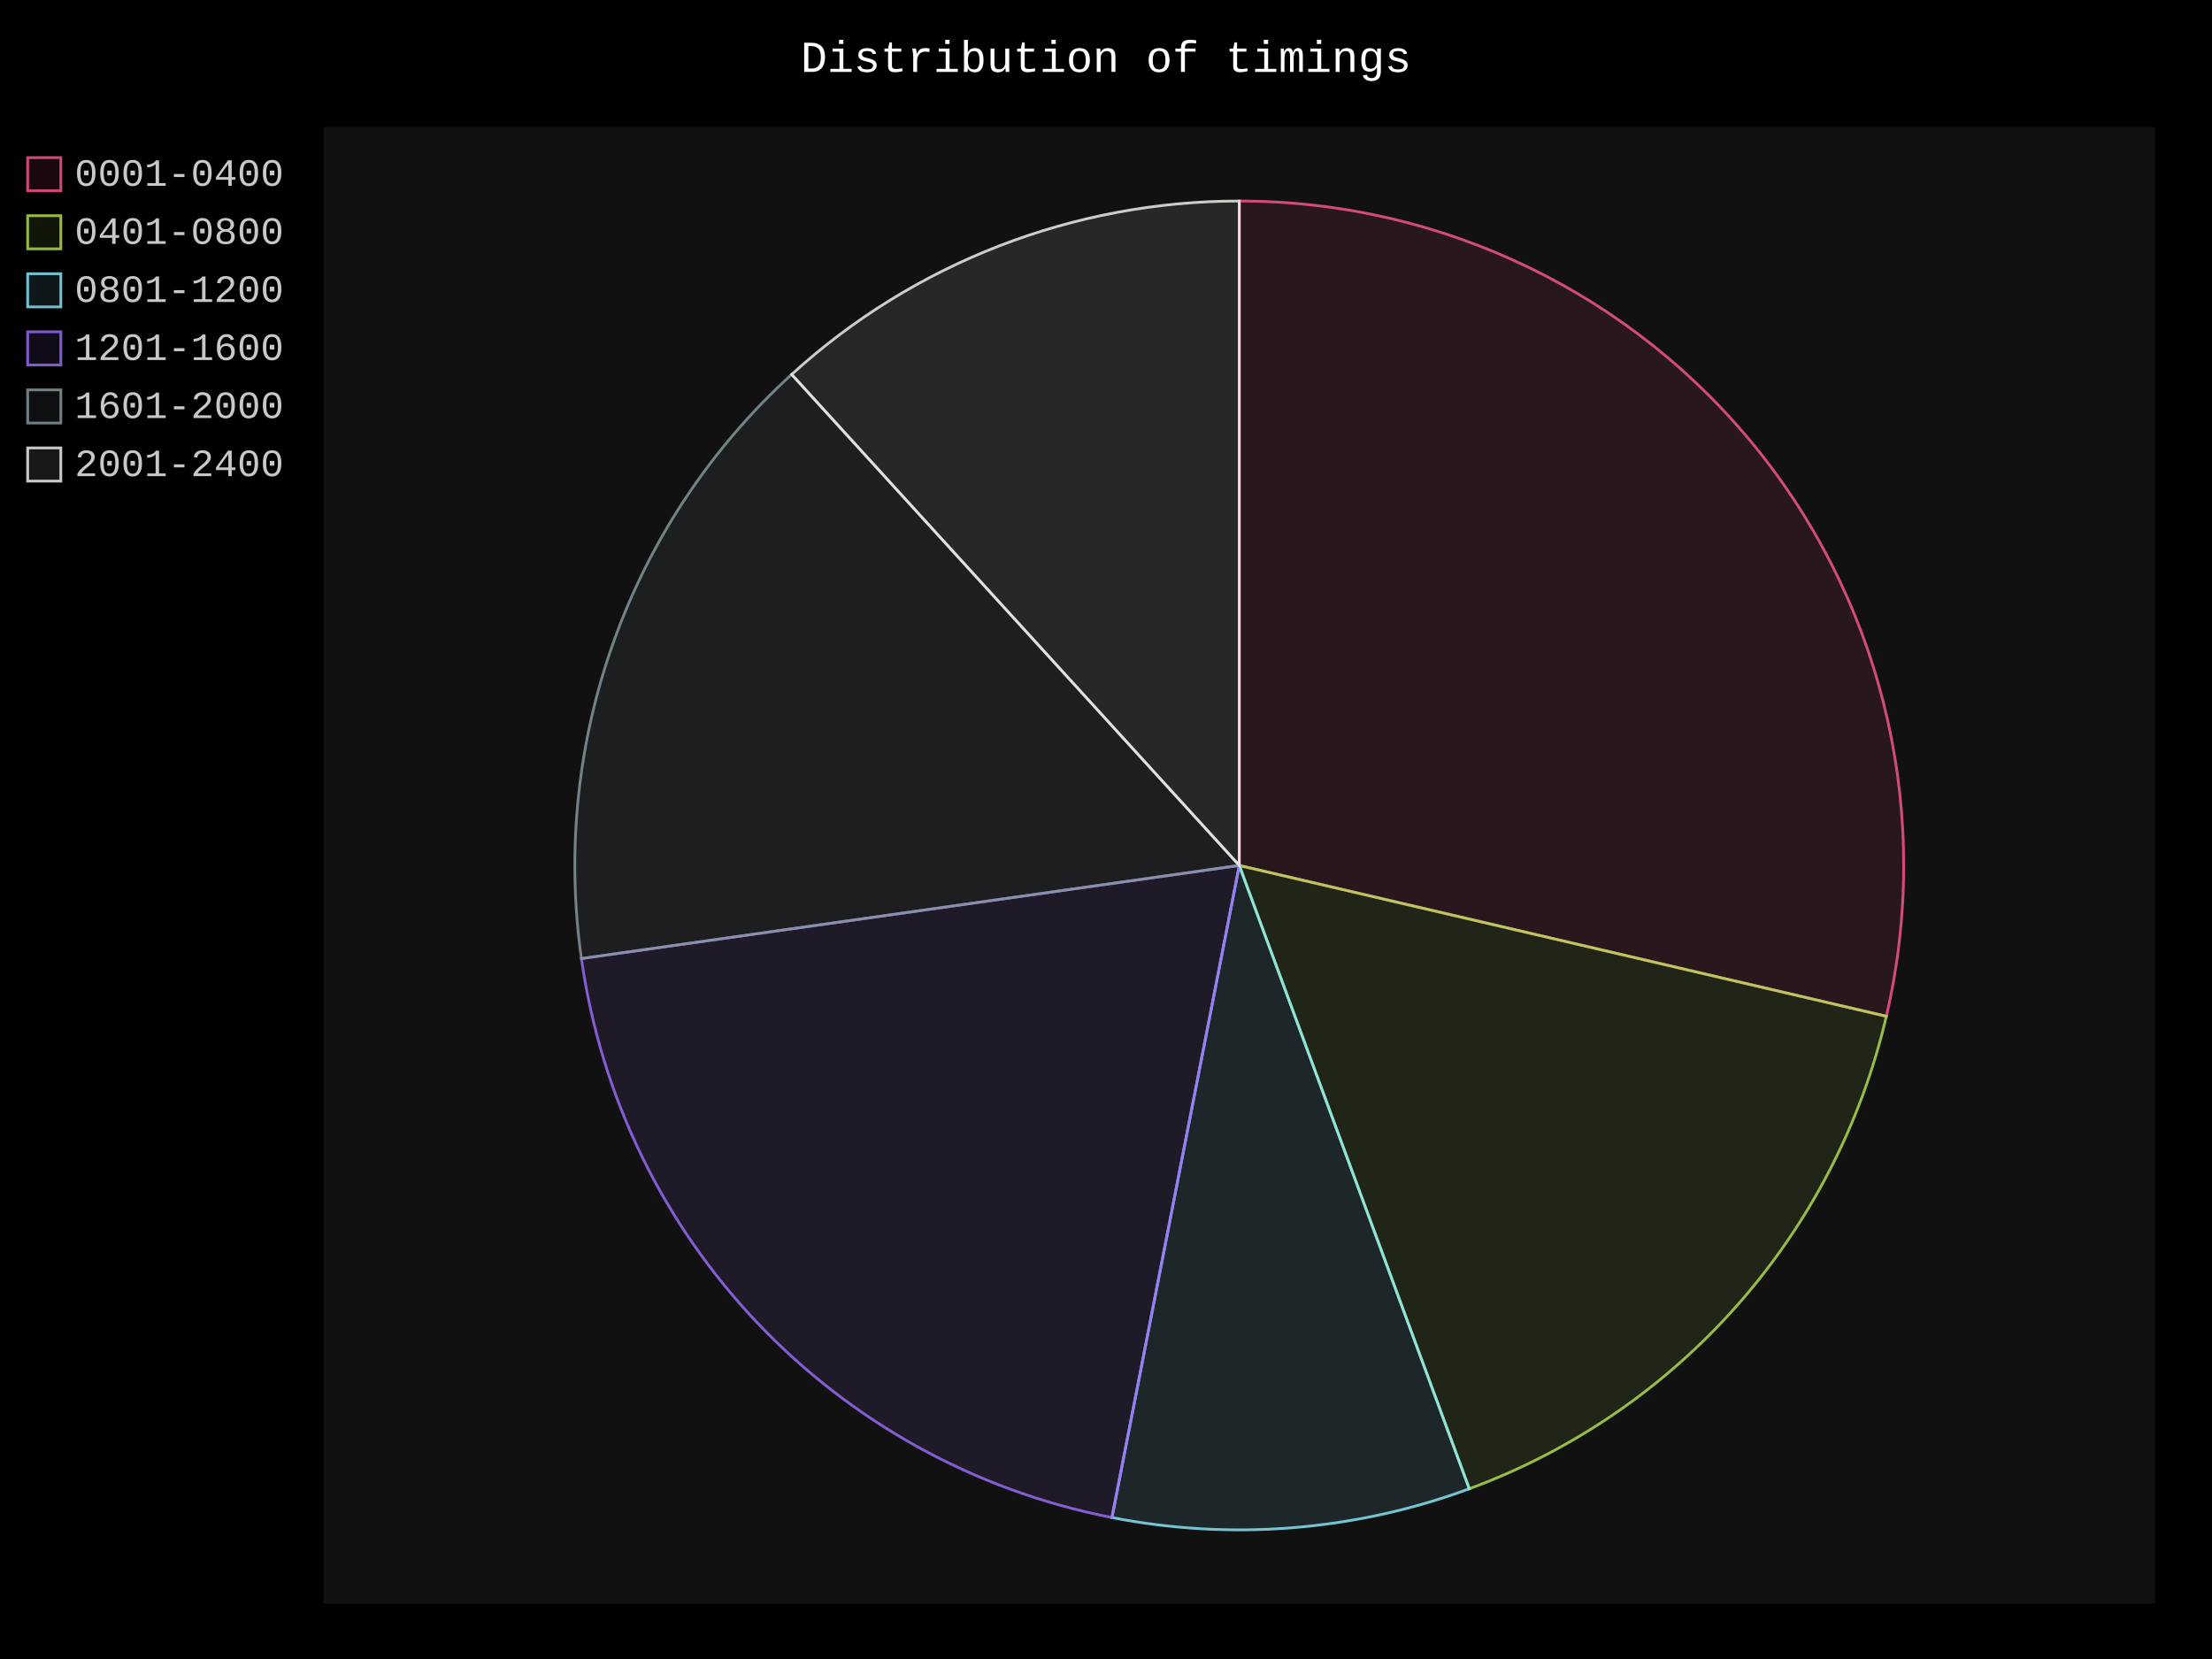
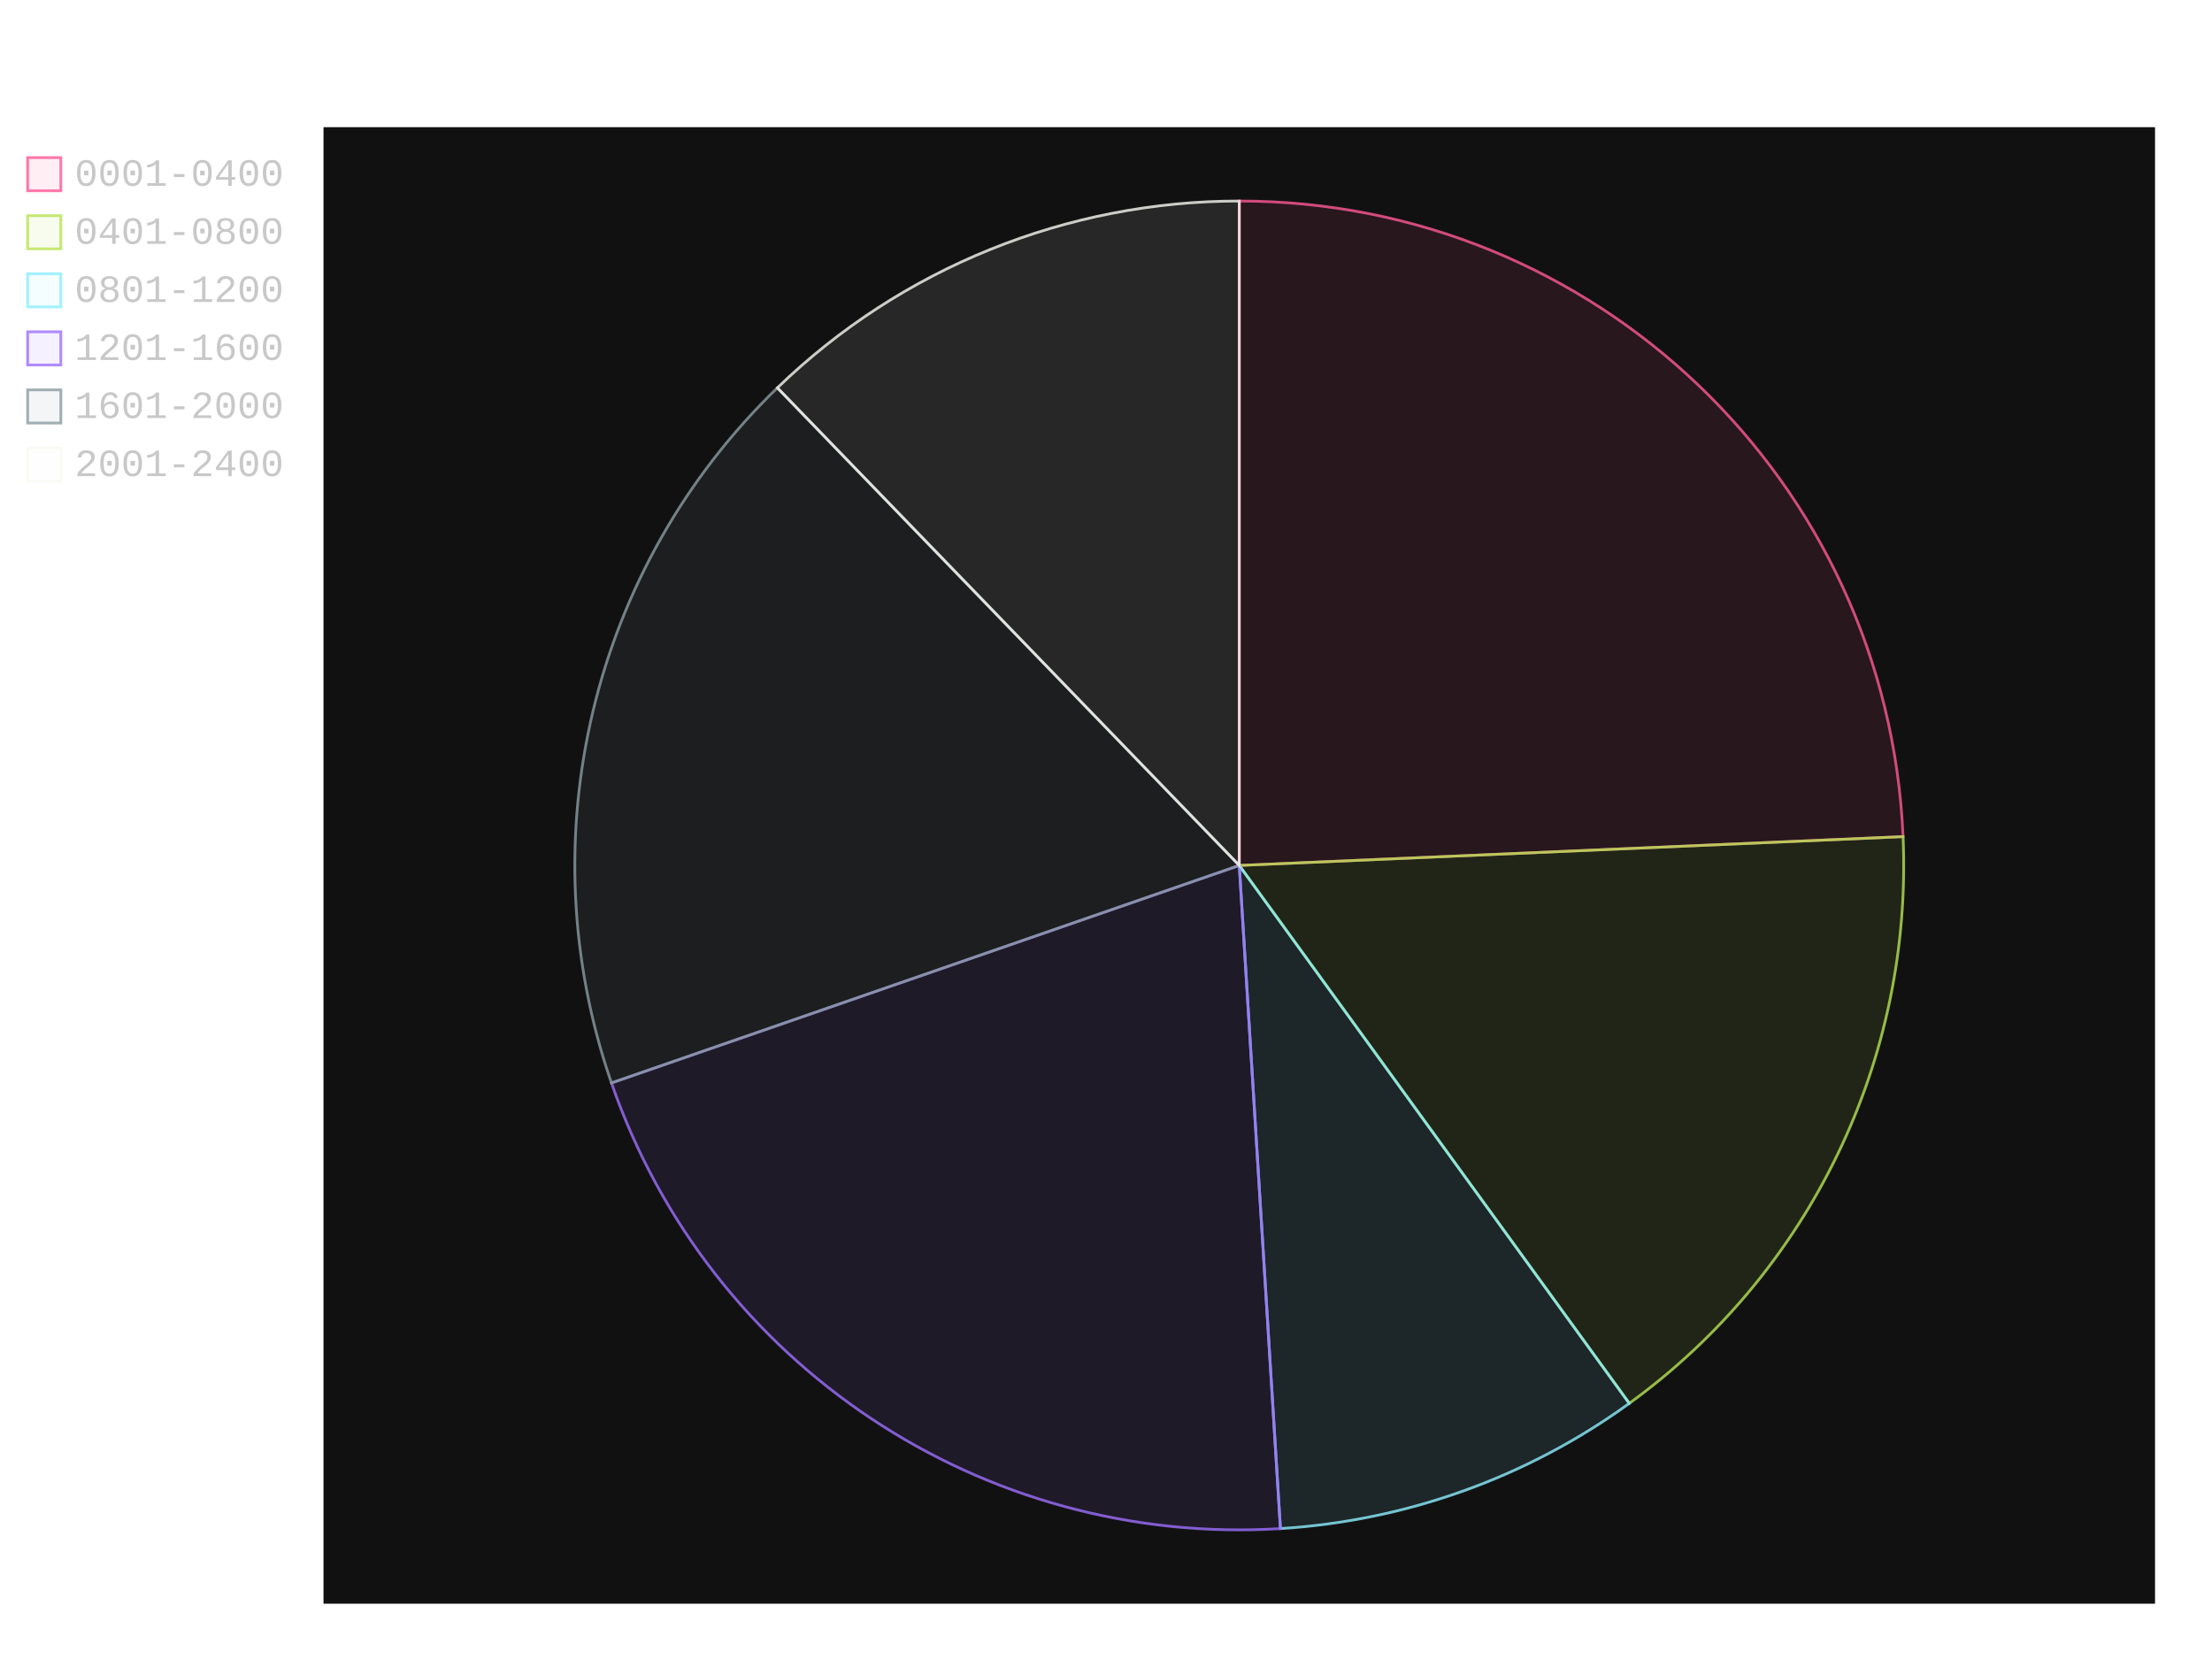
- <svg xmlns="http://www.w3.org/2000/svg" id="chart-6542f180-f45b-461e-875e-d7087c0181c2" class="pygal-chart" viewBox="0 0 800 600">
+ <svg xmlns="http://www.w3.org/2000/svg" id="chart-c62d1ff9-7313-41d3-abf4-0604fbc9b387" class="pygal-chart" viewBox="0 0 800 600">
  <defs>
-     <style type="text/css">#chart-6542f180-f45b-461e-875e-d7087c0181c2{-webkit-user-select:none;-webkit-font-smoothing:antialiased;font-family:Consolas,"Liberation Mono",Menlo,Courier,monospace}#chart-6542f180-f45b-461e-875e-d7087c0181c2 .title{font-family:Consolas,"Liberation Mono",Menlo,Courier,monospace;font-size:16px}#chart-6542f180-f45b-461e-875e-d7087c0181c2 .legends .legend text{font-family:Consolas,"Liberation Mono",Menlo,Courier,monospace;font-size:14px}#chart-6542f180-f45b-461e-875e-d7087c0181c2 .axis text{font-family:Consolas,"Liberation Mono",Menlo,Courier,monospace;font-size:10px}#chart-6542f180-f45b-461e-875e-d7087c0181c2 .axis text.major{font-family:Consolas,"Liberation Mono",Menlo,Courier,monospace;font-size:10px}#chart-6542f180-f45b-461e-875e-d7087c0181c2 .text-overlay text.value{font-family:Consolas,"Liberation Mono",Menlo,Courier,monospace;font-size:16px}#chart-6542f180-f45b-461e-875e-d7087c0181c2 .text-overlay text.label{font-family:Consolas,"Liberation Mono",Menlo,Courier,monospace;font-size:10px}#chart-6542f180-f45b-461e-875e-d7087c0181c2 .tooltip{font-family:Consolas,"Liberation Mono",Menlo,Courier,monospace;font-size:14px}#chart-6542f180-f45b-461e-875e-d7087c0181c2 text.no_data{font-family:Consolas,"Liberation Mono",Menlo,Courier,monospace;font-size:64px}
- #chart-6542f180-f45b-461e-875e-d7087c0181c2{background-color:black}#chart-6542f180-f45b-461e-875e-d7087c0181c2 path,#chart-6542f180-f45b-461e-875e-d7087c0181c2 line,#chart-6542f180-f45b-461e-875e-d7087c0181c2 rect,#chart-6542f180-f45b-461e-875e-d7087c0181c2 circle{-webkit-transition:0.3s ease-out;-moz-transition:0.3s ease-out;transition:0.3s ease-out}#chart-6542f180-f45b-461e-875e-d7087c0181c2 .graph &gt; .background{fill:black}#chart-6542f180-f45b-461e-875e-d7087c0181c2 .plot &gt; .background{fill:#111}#chart-6542f180-f45b-461e-875e-d7087c0181c2 .graph{fill:rgba(200,200,200,1)}#chart-6542f180-f45b-461e-875e-d7087c0181c2 text.no_data{fill:rgba(255,255,255,1)}#chart-6542f180-f45b-461e-875e-d7087c0181c2 .title{fill:rgba(255,255,255,1)}#chart-6542f180-f45b-461e-875e-d7087c0181c2 .legends .legend text{fill:rgba(200,200,200,1)}#chart-6542f180-f45b-461e-875e-d7087c0181c2 .legends .legend:hover text{fill:rgba(255,255,255,1)}#chart-6542f180-f45b-461e-875e-d7087c0181c2 .axis .line{stroke:rgba(255,255,255,1)}#chart-6542f180-f45b-461e-875e-d7087c0181c2 .axis .guide.line{stroke:#555}#chart-6542f180-f45b-461e-875e-d7087c0181c2 .axis .major.line{stroke:rgba(200,200,200,1)}#chart-6542f180-f45b-461e-875e-d7087c0181c2 .axis text.major{fill:rgba(255,255,255,1)}#chart-6542f180-f45b-461e-875e-d7087c0181c2 .axis.y .guides:hover .guide.line,#chart-6542f180-f45b-461e-875e-d7087c0181c2 .line-graph .axis.x .guides:hover .guide.line,#chart-6542f180-f45b-461e-875e-d7087c0181c2 .stackedline-graph .axis.x .guides:hover .guide.line,#chart-6542f180-f45b-461e-875e-d7087c0181c2 .xy-graph .axis.x .guides:hover .guide.line{stroke:rgba(255,255,255,1)}#chart-6542f180-f45b-461e-875e-d7087c0181c2 .axis .guides:hover text{fill:rgba(255,255,255,1)}#chart-6542f180-f45b-461e-875e-d7087c0181c2 .reactive{fill-opacity:.1;stroke-opacity:.8;stroke-width:1}#chart-6542f180-f45b-461e-875e-d7087c0181c2 .ci{stroke:rgba(200,200,200,1)}#chart-6542f180-f45b-461e-875e-d7087c0181c2 .reactive.active,#chart-6542f180-f45b-461e-875e-d7087c0181c2 .active .reactive{fill-opacity:.75;stroke-opacity:.9;stroke-width:4}#chart-6542f180-f45b-461e-875e-d7087c0181c2 .ci .reactive.active{stroke-width:1.5}#chart-6542f180-f45b-461e-875e-d7087c0181c2 .series text{fill:rgba(255,255,255,1)}#chart-6542f180-f45b-461e-875e-d7087c0181c2 .tooltip rect{fill:#111;stroke:rgba(255,255,255,1);-webkit-transition:opacity 0.3s ease-out;-moz-transition:opacity 0.3s ease-out;transition:opacity 0.3s ease-out}#chart-6542f180-f45b-461e-875e-d7087c0181c2 .tooltip .label{fill:rgba(200,200,200,1)}#chart-6542f180-f45b-461e-875e-d7087c0181c2 .tooltip .label{fill:rgba(200,200,200,1)}#chart-6542f180-f45b-461e-875e-d7087c0181c2 .tooltip .legend{font-size:.8em;fill:#555}#chart-6542f180-f45b-461e-875e-d7087c0181c2 .tooltip .x_label{font-size:.6em;fill:rgba(255,255,255,1)}#chart-6542f180-f45b-461e-875e-d7087c0181c2 .tooltip .xlink{font-size:.5em;text-decoration:underline}#chart-6542f180-f45b-461e-875e-d7087c0181c2 .tooltip .value{font-size:1.5em}#chart-6542f180-f45b-461e-875e-d7087c0181c2 .bound{font-size:.5em}#chart-6542f180-f45b-461e-875e-d7087c0181c2 .max-value{font-size:.75em;fill:#555}#chart-6542f180-f45b-461e-875e-d7087c0181c2 .map-element{fill:#111;stroke:#555 !important}#chart-6542f180-f45b-461e-875e-d7087c0181c2 .map-element .reactive{fill-opacity:inherit;stroke-opacity:inherit}#chart-6542f180-f45b-461e-875e-d7087c0181c2 .color-0,#chart-6542f180-f45b-461e-875e-d7087c0181c2 .color-0 a:visited{stroke:#ff5995;fill:#ff5995}#chart-6542f180-f45b-461e-875e-d7087c0181c2 .color-1,#chart-6542f180-f45b-461e-875e-d7087c0181c2 .color-1 a:visited{stroke:#b6e354;fill:#b6e354}#chart-6542f180-f45b-461e-875e-d7087c0181c2 .color-2,#chart-6542f180-f45b-461e-875e-d7087c0181c2 .color-2 a:visited{stroke:#8cedff;fill:#8cedff}#chart-6542f180-f45b-461e-875e-d7087c0181c2 .color-3,#chart-6542f180-f45b-461e-875e-d7087c0181c2 .color-3 a:visited{stroke:#9e6ffe;fill:#9e6ffe}#chart-6542f180-f45b-461e-875e-d7087c0181c2 .color-4,#chart-6542f180-f45b-461e-875e-d7087c0181c2 .color-4 a:visited{stroke:#899ca1;fill:#899ca1}#chart-6542f180-f45b-461e-875e-d7087c0181c2 .color-5,#chart-6542f180-f45b-461e-875e-d7087c0181c2 .color-5 a:visited{stroke:#f8f8f2;fill:#f8f8f2}#chart-6542f180-f45b-461e-875e-d7087c0181c2 .text-overlay .color-0 text{fill:black}#chart-6542f180-f45b-461e-875e-d7087c0181c2 .text-overlay .color-1 text{fill:black}#chart-6542f180-f45b-461e-875e-d7087c0181c2 .text-overlay .color-2 text{fill:black}#chart-6542f180-f45b-461e-875e-d7087c0181c2 .text-overlay .color-3 text{fill:black}#chart-6542f180-f45b-461e-875e-d7087c0181c2 .text-overlay .color-4 text{fill:black}#chart-6542f180-f45b-461e-875e-d7087c0181c2 .text-overlay .color-5 text{fill:black}
- #chart-6542f180-f45b-461e-875e-d7087c0181c2 text.no_data{text-anchor:middle}#chart-6542f180-f45b-461e-875e-d7087c0181c2 .guide.line{fill:none}#chart-6542f180-f45b-461e-875e-d7087c0181c2 .centered{text-anchor:middle}#chart-6542f180-f45b-461e-875e-d7087c0181c2 .title{text-anchor:middle}#chart-6542f180-f45b-461e-875e-d7087c0181c2 .legends .legend text{fill-opacity:1}#chart-6542f180-f45b-461e-875e-d7087c0181c2 .axis.x text{text-anchor:middle}#chart-6542f180-f45b-461e-875e-d7087c0181c2 .axis.x:not(.web) text[transform]{text-anchor:start}#chart-6542f180-f45b-461e-875e-d7087c0181c2 .axis.x:not(.web) text[transform].backwards{text-anchor:end}#chart-6542f180-f45b-461e-875e-d7087c0181c2 .axis.y text{text-anchor:end}#chart-6542f180-f45b-461e-875e-d7087c0181c2 .axis.y text[transform].backwards{text-anchor:start}#chart-6542f180-f45b-461e-875e-d7087c0181c2 .axis.y2 text{text-anchor:start}#chart-6542f180-f45b-461e-875e-d7087c0181c2 .axis.y2 text[transform].backwards{text-anchor:end}#chart-6542f180-f45b-461e-875e-d7087c0181c2 .axis .guide.line{stroke-dasharray:4,4;stroke:black}#chart-6542f180-f45b-461e-875e-d7087c0181c2 .axis .major.guide.line{stroke-dasharray:6,6;stroke:black}#chart-6542f180-f45b-461e-875e-d7087c0181c2 .horizontal .axis.y .guide.line,#chart-6542f180-f45b-461e-875e-d7087c0181c2 .horizontal .axis.y2 .guide.line,#chart-6542f180-f45b-461e-875e-d7087c0181c2 .vertical .axis.x .guide.line{opacity:0}#chart-6542f180-f45b-461e-875e-d7087c0181c2 .horizontal .axis.always_show .guide.line,#chart-6542f180-f45b-461e-875e-d7087c0181c2 .vertical .axis.always_show .guide.line{opacity:1 !important}#chart-6542f180-f45b-461e-875e-d7087c0181c2 .axis.y .guides:hover .guide.line,#chart-6542f180-f45b-461e-875e-d7087c0181c2 .axis.y2 .guides:hover .guide.line,#chart-6542f180-f45b-461e-875e-d7087c0181c2 .axis.x .guides:hover .guide.line{opacity:1}#chart-6542f180-f45b-461e-875e-d7087c0181c2 .axis .guides:hover text{opacity:1}#chart-6542f180-f45b-461e-875e-d7087c0181c2 .nofill{fill:none}#chart-6542f180-f45b-461e-875e-d7087c0181c2 .subtle-fill{fill-opacity:.2}#chart-6542f180-f45b-461e-875e-d7087c0181c2 .dot{stroke-width:1px;fill-opacity:1;stroke-opacity:1}#chart-6542f180-f45b-461e-875e-d7087c0181c2 .dot.active{stroke-width:5px}#chart-6542f180-f45b-461e-875e-d7087c0181c2 .dot.negative{fill:transparent}#chart-6542f180-f45b-461e-875e-d7087c0181c2 text,#chart-6542f180-f45b-461e-875e-d7087c0181c2 tspan{stroke:none !important}#chart-6542f180-f45b-461e-875e-d7087c0181c2 .series text.active{opacity:1}#chart-6542f180-f45b-461e-875e-d7087c0181c2 .tooltip rect{fill-opacity:.95;stroke-width:.5}#chart-6542f180-f45b-461e-875e-d7087c0181c2 .tooltip text{fill-opacity:1}#chart-6542f180-f45b-461e-875e-d7087c0181c2 .showable{visibility:hidden}#chart-6542f180-f45b-461e-875e-d7087c0181c2 .showable.shown{visibility:visible}#chart-6542f180-f45b-461e-875e-d7087c0181c2 .gauge-background{fill:rgba(229,229,229,1);stroke:none}#chart-6542f180-f45b-461e-875e-d7087c0181c2 .bg-lines{stroke:black;stroke-width:2px}</style>
+     <style type="text/css">#chart-c62d1ff9-7313-41d3-abf4-0604fbc9b387{-webkit-user-select:none;-webkit-font-smoothing:antialiased;font-family:Consolas,"Liberation Mono",Menlo,Courier,monospace}#chart-c62d1ff9-7313-41d3-abf4-0604fbc9b387 .title{font-family:Consolas,"Liberation Mono",Menlo,Courier,monospace;font-size:16px}#chart-c62d1ff9-7313-41d3-abf4-0604fbc9b387 .legends .legend text{font-family:Consolas,"Liberation Mono",Menlo,Courier,monospace;font-size:14px}#chart-c62d1ff9-7313-41d3-abf4-0604fbc9b387 .axis text{font-family:Consolas,"Liberation Mono",Menlo,Courier,monospace;font-size:10px}#chart-c62d1ff9-7313-41d3-abf4-0604fbc9b387 .axis text.major{font-family:Consolas,"Liberation Mono",Menlo,Courier,monospace;font-size:10px}#chart-c62d1ff9-7313-41d3-abf4-0604fbc9b387 .text-overlay text.value{font-family:Consolas,"Liberation Mono",Menlo,Courier,monospace;font-size:16px}#chart-c62d1ff9-7313-41d3-abf4-0604fbc9b387 .text-overlay text.label{font-family:Consolas,"Liberation Mono",Menlo,Courier,monospace;font-size:10px}#chart-c62d1ff9-7313-41d3-abf4-0604fbc9b387 .tooltip{font-family:Consolas,"Liberation Mono",Menlo,Courier,monospace;font-size:14px}#chart-c62d1ff9-7313-41d3-abf4-0604fbc9b387 text.no_data{font-family:Consolas,"Liberation Mono",Menlo,Courier,monospace;font-size:64px}
+ #chart-c62d1ff9-7313-41d3-abf4-0604fbc9b387{background-color:rgba(0,0,0,0)}#chart-c62d1ff9-7313-41d3-abf4-0604fbc9b387 path,#chart-c62d1ff9-7313-41d3-abf4-0604fbc9b387 line,#chart-c62d1ff9-7313-41d3-abf4-0604fbc9b387 rect,#chart-c62d1ff9-7313-41d3-abf4-0604fbc9b387 circle{-webkit-transition:0.3s ease-out;-moz-transition:0.3s ease-out;transition:0.3s ease-out}#chart-c62d1ff9-7313-41d3-abf4-0604fbc9b387 .graph &gt; .background{fill:rgba(0,0,0,0)}#chart-c62d1ff9-7313-41d3-abf4-0604fbc9b387 .plot &gt; .background{fill:#111}#chart-c62d1ff9-7313-41d3-abf4-0604fbc9b387 .graph{fill:rgba(200,200,200,1)}#chart-c62d1ff9-7313-41d3-abf4-0604fbc9b387 text.no_data{fill:rgba(255,255,255,1)}#chart-c62d1ff9-7313-41d3-abf4-0604fbc9b387 .title{fill:rgba(255,255,255,1)}#chart-c62d1ff9-7313-41d3-abf4-0604fbc9b387 .legends .legend text{fill:rgba(200,200,200,1)}#chart-c62d1ff9-7313-41d3-abf4-0604fbc9b387 .legends .legend:hover text{fill:rgba(255,255,255,1)}#chart-c62d1ff9-7313-41d3-abf4-0604fbc9b387 .axis .line{stroke:rgba(255,255,255,1)}#chart-c62d1ff9-7313-41d3-abf4-0604fbc9b387 .axis .guide.line{stroke:#555}#chart-c62d1ff9-7313-41d3-abf4-0604fbc9b387 .axis .major.line{stroke:rgba(200,200,200,1)}#chart-c62d1ff9-7313-41d3-abf4-0604fbc9b387 .axis text.major{fill:rgba(255,255,255,1)}#chart-c62d1ff9-7313-41d3-abf4-0604fbc9b387 .axis.y .guides:hover .guide.line,#chart-c62d1ff9-7313-41d3-abf4-0604fbc9b387 .line-graph .axis.x .guides:hover .guide.line,#chart-c62d1ff9-7313-41d3-abf4-0604fbc9b387 .stackedline-graph .axis.x .guides:hover .guide.line,#chart-c62d1ff9-7313-41d3-abf4-0604fbc9b387 .xy-graph .axis.x .guides:hover .guide.line{stroke:rgba(255,255,255,1)}#chart-c62d1ff9-7313-41d3-abf4-0604fbc9b387 .axis .guides:hover text{fill:rgba(255,255,255,1)}#chart-c62d1ff9-7313-41d3-abf4-0604fbc9b387 .reactive{fill-opacity:.1;stroke-opacity:.8;stroke-width:1}#chart-c62d1ff9-7313-41d3-abf4-0604fbc9b387 .ci{stroke:rgba(200,200,200,1)}#chart-c62d1ff9-7313-41d3-abf4-0604fbc9b387 .reactive.active,#chart-c62d1ff9-7313-41d3-abf4-0604fbc9b387 .active .reactive{fill-opacity:.75;stroke-opacity:.9;stroke-width:4}#chart-c62d1ff9-7313-41d3-abf4-0604fbc9b387 .ci .reactive.active{stroke-width:1.5}#chart-c62d1ff9-7313-41d3-abf4-0604fbc9b387 .series text{fill:rgba(255,255,255,1)}#chart-c62d1ff9-7313-41d3-abf4-0604fbc9b387 .tooltip rect{fill:#111;stroke:rgba(255,255,255,1);-webkit-transition:opacity 0.3s ease-out;-moz-transition:opacity 0.3s ease-out;transition:opacity 0.3s ease-out}#chart-c62d1ff9-7313-41d3-abf4-0604fbc9b387 .tooltip .label{fill:rgba(200,200,200,1)}#chart-c62d1ff9-7313-41d3-abf4-0604fbc9b387 .tooltip .label{fill:rgba(200,200,200,1)}#chart-c62d1ff9-7313-41d3-abf4-0604fbc9b387 .tooltip .legend{font-size:.8em;fill:#555}#chart-c62d1ff9-7313-41d3-abf4-0604fbc9b387 .tooltip .x_label{font-size:.6em;fill:rgba(255,255,255,1)}#chart-c62d1ff9-7313-41d3-abf4-0604fbc9b387 .tooltip .xlink{font-size:.5em;text-decoration:underline}#chart-c62d1ff9-7313-41d3-abf4-0604fbc9b387 .tooltip .value{font-size:1.5em}#chart-c62d1ff9-7313-41d3-abf4-0604fbc9b387 .bound{font-size:.5em}#chart-c62d1ff9-7313-41d3-abf4-0604fbc9b387 .max-value{font-size:.75em;fill:#555}#chart-c62d1ff9-7313-41d3-abf4-0604fbc9b387 .map-element{fill:#111;stroke:#555 !important}#chart-c62d1ff9-7313-41d3-abf4-0604fbc9b387 .map-element .reactive{fill-opacity:inherit;stroke-opacity:inherit}#chart-c62d1ff9-7313-41d3-abf4-0604fbc9b387 .color-0,#chart-c62d1ff9-7313-41d3-abf4-0604fbc9b387 .color-0 a:visited{stroke:#ff5995;fill:#ff5995}#chart-c62d1ff9-7313-41d3-abf4-0604fbc9b387 .color-1,#chart-c62d1ff9-7313-41d3-abf4-0604fbc9b387 .color-1 a:visited{stroke:#b6e354;fill:#b6e354}#chart-c62d1ff9-7313-41d3-abf4-0604fbc9b387 .color-2,#chart-c62d1ff9-7313-41d3-abf4-0604fbc9b387 .color-2 a:visited{stroke:#8cedff;fill:#8cedff}#chart-c62d1ff9-7313-41d3-abf4-0604fbc9b387 .color-3,#chart-c62d1ff9-7313-41d3-abf4-0604fbc9b387 .color-3 a:visited{stroke:#9e6ffe;fill:#9e6ffe}#chart-c62d1ff9-7313-41d3-abf4-0604fbc9b387 .color-4,#chart-c62d1ff9-7313-41d3-abf4-0604fbc9b387 .color-4 a:visited{stroke:#899ca1;fill:#899ca1}#chart-c62d1ff9-7313-41d3-abf4-0604fbc9b387 .color-5,#chart-c62d1ff9-7313-41d3-abf4-0604fbc9b387 .color-5 a:visited{stroke:#f8f8f2;fill:#f8f8f2}#chart-c62d1ff9-7313-41d3-abf4-0604fbc9b387 .text-overlay .color-0 text{fill:black}#chart-c62d1ff9-7313-41d3-abf4-0604fbc9b387 .text-overlay .color-1 text{fill:black}#chart-c62d1ff9-7313-41d3-abf4-0604fbc9b387 .text-overlay .color-2 text{fill:black}#chart-c62d1ff9-7313-41d3-abf4-0604fbc9b387 .text-overlay .color-3 text{fill:black}#chart-c62d1ff9-7313-41d3-abf4-0604fbc9b387 .text-overlay .color-4 text{fill:black}#chart-c62d1ff9-7313-41d3-abf4-0604fbc9b387 .text-overlay .color-5 text{fill:black}
+ #chart-c62d1ff9-7313-41d3-abf4-0604fbc9b387 text.no_data{text-anchor:middle}#chart-c62d1ff9-7313-41d3-abf4-0604fbc9b387 .guide.line{fill:none}#chart-c62d1ff9-7313-41d3-abf4-0604fbc9b387 .centered{text-anchor:middle}#chart-c62d1ff9-7313-41d3-abf4-0604fbc9b387 .title{text-anchor:middle}#chart-c62d1ff9-7313-41d3-abf4-0604fbc9b387 .legends .legend text{fill-opacity:1}#chart-c62d1ff9-7313-41d3-abf4-0604fbc9b387 .axis.x text{text-anchor:middle}#chart-c62d1ff9-7313-41d3-abf4-0604fbc9b387 .axis.x:not(.web) text[transform]{text-anchor:start}#chart-c62d1ff9-7313-41d3-abf4-0604fbc9b387 .axis.x:not(.web) text[transform].backwards{text-anchor:end}#chart-c62d1ff9-7313-41d3-abf4-0604fbc9b387 .axis.y text{text-anchor:end}#chart-c62d1ff9-7313-41d3-abf4-0604fbc9b387 .axis.y text[transform].backwards{text-anchor:start}#chart-c62d1ff9-7313-41d3-abf4-0604fbc9b387 .axis.y2 text{text-anchor:start}#chart-c62d1ff9-7313-41d3-abf4-0604fbc9b387 .axis.y2 text[transform].backwards{text-anchor:end}#chart-c62d1ff9-7313-41d3-abf4-0604fbc9b387 .axis .guide.line{stroke-dasharray:4,4;stroke:black}#chart-c62d1ff9-7313-41d3-abf4-0604fbc9b387 .axis .major.guide.line{stroke-dasharray:6,6;stroke:black}#chart-c62d1ff9-7313-41d3-abf4-0604fbc9b387 .horizontal .axis.y .guide.line,#chart-c62d1ff9-7313-41d3-abf4-0604fbc9b387 .horizontal .axis.y2 .guide.line,#chart-c62d1ff9-7313-41d3-abf4-0604fbc9b387 .vertical .axis.x .guide.line{opacity:0}#chart-c62d1ff9-7313-41d3-abf4-0604fbc9b387 .horizontal .axis.always_show .guide.line,#chart-c62d1ff9-7313-41d3-abf4-0604fbc9b387 .vertical .axis.always_show .guide.line{opacity:1 !important}#chart-c62d1ff9-7313-41d3-abf4-0604fbc9b387 .axis.y .guides:hover .guide.line,#chart-c62d1ff9-7313-41d3-abf4-0604fbc9b387 .axis.y2 .guides:hover .guide.line,#chart-c62d1ff9-7313-41d3-abf4-0604fbc9b387 .axis.x .guides:hover .guide.line{opacity:1}#chart-c62d1ff9-7313-41d3-abf4-0604fbc9b387 .axis .guides:hover text{opacity:1}#chart-c62d1ff9-7313-41d3-abf4-0604fbc9b387 .nofill{fill:none}#chart-c62d1ff9-7313-41d3-abf4-0604fbc9b387 .subtle-fill{fill-opacity:.2}#chart-c62d1ff9-7313-41d3-abf4-0604fbc9b387 .dot{stroke-width:1px;fill-opacity:1;stroke-opacity:1}#chart-c62d1ff9-7313-41d3-abf4-0604fbc9b387 .dot.active{stroke-width:5px}#chart-c62d1ff9-7313-41d3-abf4-0604fbc9b387 .dot.negative{fill:transparent}#chart-c62d1ff9-7313-41d3-abf4-0604fbc9b387 text,#chart-c62d1ff9-7313-41d3-abf4-0604fbc9b387 tspan{stroke:none !important}#chart-c62d1ff9-7313-41d3-abf4-0604fbc9b387 .series text.active{opacity:1}#chart-c62d1ff9-7313-41d3-abf4-0604fbc9b387 .tooltip rect{fill-opacity:.95;stroke-width:.5}#chart-c62d1ff9-7313-41d3-abf4-0604fbc9b387 .tooltip text{fill-opacity:1}#chart-c62d1ff9-7313-41d3-abf4-0604fbc9b387 .showable{visibility:hidden}#chart-c62d1ff9-7313-41d3-abf4-0604fbc9b387 .showable.shown{visibility:visible}#chart-c62d1ff9-7313-41d3-abf4-0604fbc9b387 .gauge-background{fill:rgba(229,229,229,1);stroke:none}#chart-c62d1ff9-7313-41d3-abf4-0604fbc9b387 .bg-lines{stroke:rgba(0,0,0,0);stroke-width:2px}</style>
  </defs>
  <g class="graph pie-graph vertical">
    <rect x="0" y="0" width="800" height="600" class="background" />
    <g transform="translate(117, 46)" class="plot">
      <rect x="0" y="0" width="662.4" height="534" class="background" />
      <g class="series serie-0 color-0">
        <g class="slices">
          <g class="slice">
-             <path d="M331.2 26.7 A240.3 240.3 0 0 1 565.227 321.547 L331.2 267 A0 0 0 0 0 331.2 267 z" class="slice reactive tooltip-trigger" />
+             <path d="M331.2 26.7 A240.3 240.3 0 0 1 571.274 256.576 L331.2 267 A0 0 0 0 0 331.2 267 z" class="slice reactive tooltip-trigger" />
          </g>
        </g>
      </g>
      <g class="series serie-1 color-1">
        <g class="slices">
          <g class="slice">
-             <path d="M565.227 321.547 A240.3 240.3 0 0 1 414.395 492.439 L331.2 267 A0 0 0 0 0 331.2 267 z" class="slice reactive tooltip-trigger" />
+             <path d="M571.274 256.576 A240.3 240.3 0 0 1 472.252 461.547 L331.2 267 A0 0 0 0 0 331.2 267 z" class="slice reactive tooltip-trigger" />
          </g>
        </g>
      </g>
      <g class="series serie-2 color-2">
        <g class="slices">
          <g class="slice">
-             <path d="M414.395 492.439 A240.3 240.3 0 0 1 285.149 502.846 L331.2 267 A0 0 0 0 0 331.2 267 z" class="slice reactive tooltip-trigger" />
+             <path d="M472.252 461.547 A240.3 240.3 0 0 1 346.086 506.838 L331.2 267 A0 0 0 0 0 331.2 267 z" class="slice reactive tooltip-trigger" />
          </g>
        </g>
      </g>
      <g class="series serie-3 color-3">
        <g class="slices">
          <g class="slice">
-             <path d="M285.149 502.846 A240.3 240.3 0 0 1 93.272 300.677 L331.2 267 A0 0 0 0 0 331.2 267 z" class="slice reactive tooltip-trigger" />
+             <path d="M346.086 506.838 A240.3 240.3 0 0 1 104.14 345.663 L331.2 267 A0 0 0 0 0 331.2 267 z" class="slice reactive tooltip-trigger" />
          </g>
        </g>
      </g>
      <g class="series serie-4 color-4">
        <g class="slices">
          <g class="slice">
-             <path d="M93.272 300.677 A240.3 240.3 0 0 1 169.311 89.416 L331.2 267 A0 0 0 0 0 331.2 267 z" class="slice reactive tooltip-trigger" />
+             <path d="M104.14 345.663 A240.3 240.3 0 0 1 164.15 94.262 L331.2 267 A0 0 0 0 0 331.2 267 z" class="slice reactive tooltip-trigger" />
          </g>
        </g>
      </g>
      <g class="series serie-5 color-5">
        <g class="slices">
          <g class="slice">
-             <path d="M169.311 89.416 A240.3 240.3 0 0 1 331.2 26.7 L331.2 267 A0 0 0 0 0 331.2 267 z" class="slice reactive tooltip-trigger" />
+             <path d="M164.15 94.262 A240.3 240.3 0 0 1 331.2 26.7 L331.2 267 A0 0 0 0 0 331.2 267 z" class="slice reactive tooltip-trigger" />
          </g>
        </g>
      </g>
    </g>
    <g class="titles">
      <text x="400.0" y="26" class="title plot_title">Distribution of timings</text>
    </g>
    <g transform="translate(117, 46)" class="plot overlay">
      <g class="series serie-0 color-0" />
      <g class="series serie-1 color-1" />
      <g class="series serie-2 color-2" />
      <g class="series serie-3 color-3" />
      <g class="series serie-4 color-4" />
      <g class="series serie-5 color-5" />
    </g>
    <g transform="translate(117, 46)" class="plot text-overlay">
      <g class="series serie-0 color-0" />
      <g class="series serie-1 color-1" />
      <g class="series serie-2 color-2" />
      <g class="series serie-3 color-3" />
      <g class="series serie-4 color-4" />
      <g class="series serie-5 color-5" />
    </g>
    <g transform="translate(117, 46)" class="plot tooltip-overlay">
      <g transform="translate(0 0)" style="opacity: 0" class="tooltip">
        <rect rx="0" ry="0" width="0" height="0" class="tooltip-box" />
        <g class="text" />
      </g>
    </g>
    <g transform="translate(10, 56)" class="legends">
      <g id="activate-serie-0" class="legend reactive activate-serie">
        <rect x="0.0" y="1.0" width="12" height="12" class="color-0 reactive" />
        <text x="17.0" y="11.2">0001-0400</text>
      </g>
      <g id="activate-serie-1" class="legend reactive activate-serie">
        <rect x="0.0" y="22.0" width="12" height="12" class="color-1 reactive" />
        <text x="17.0" y="32.2">0401-0800</text>
      </g>
      <g id="activate-serie-2" class="legend reactive activate-serie">
        <rect x="0.0" y="43.0" width="12" height="12" class="color-2 reactive" />
        <text x="17.0" y="53.2">0801-1200</text>
      </g>
      <g id="activate-serie-3" class="legend reactive activate-serie">
        <rect x="0.0" y="64.0" width="12" height="12" class="color-3 reactive" />
        <text x="17.0" y="74.2">1201-1600</text>
      </g>
      <g id="activate-serie-4" class="legend reactive activate-serie">
        <rect x="0.0" y="85.0" width="12" height="12" class="color-4 reactive" />
        <text x="17.0" y="95.2">1601-2000</text>
      </g>
      <g id="activate-serie-5" class="legend reactive activate-serie">
        <rect x="0.0" y="106.0" width="12" height="12" class="color-5 reactive" />
        <text x="17.0" y="116.2">2001-2400</text>
      </g>
    </g>
    <g transform="translate(790, 56)" class="legends" />
  </g>
</svg>
